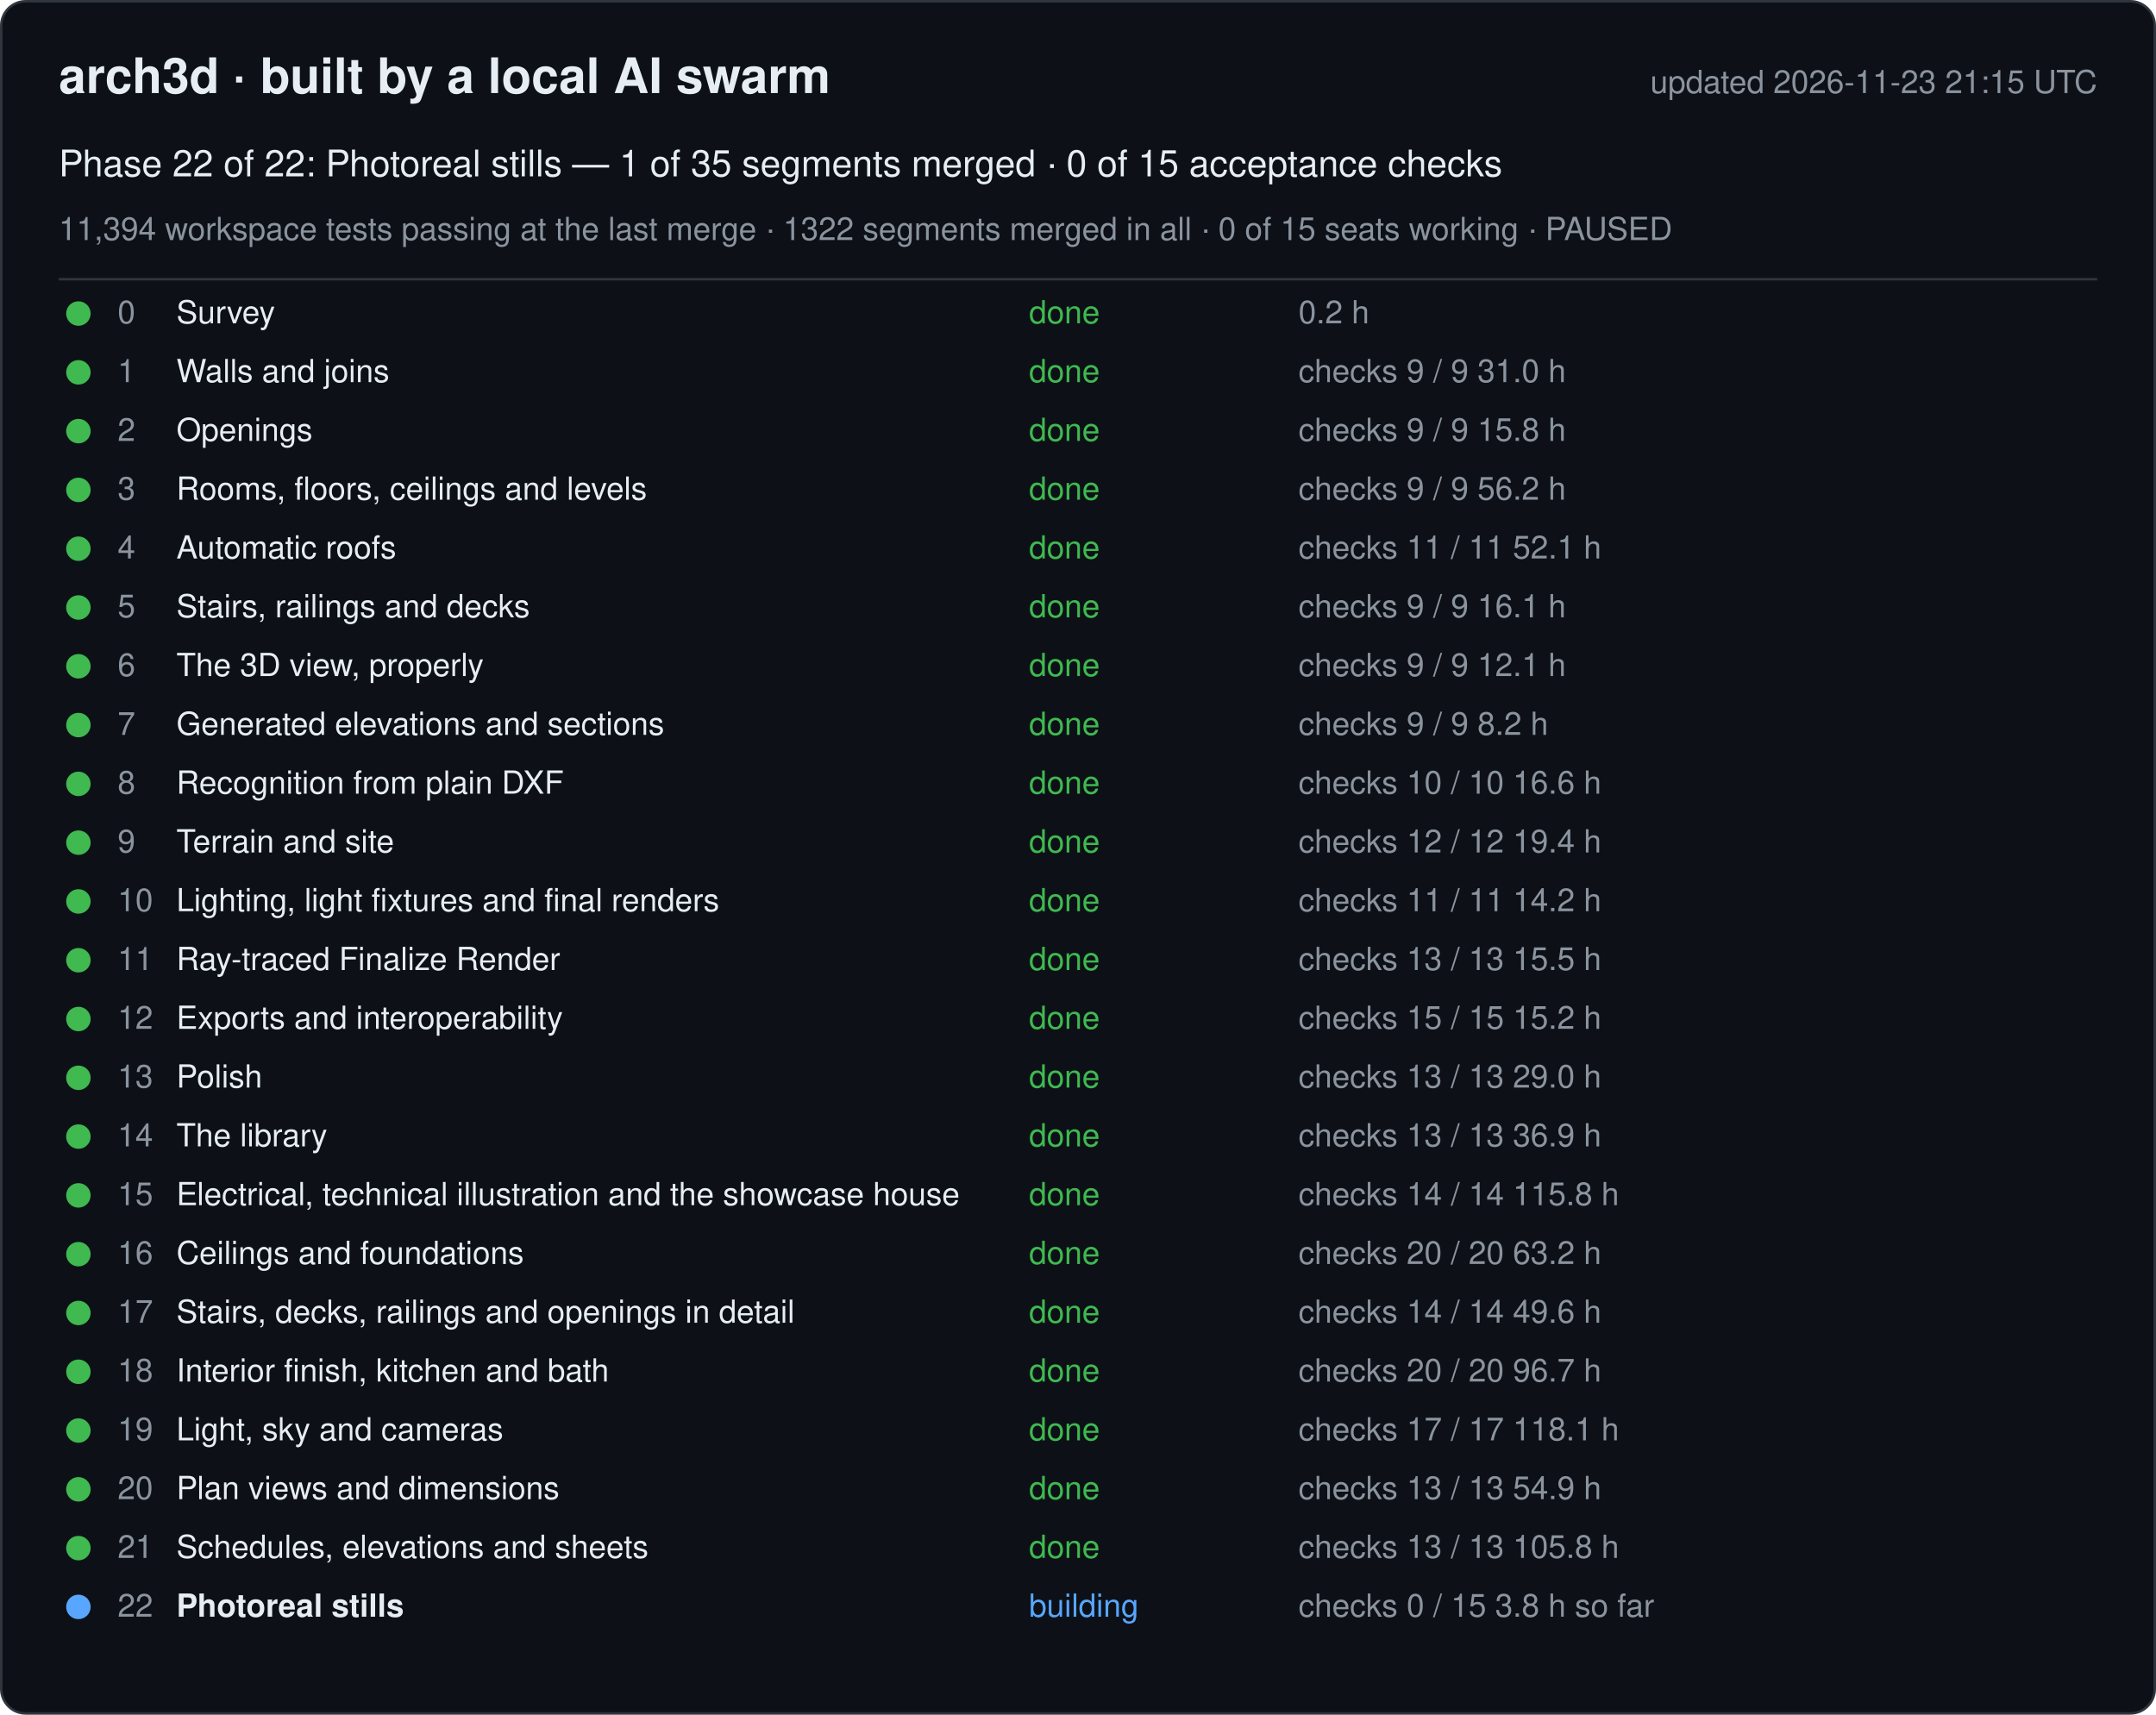
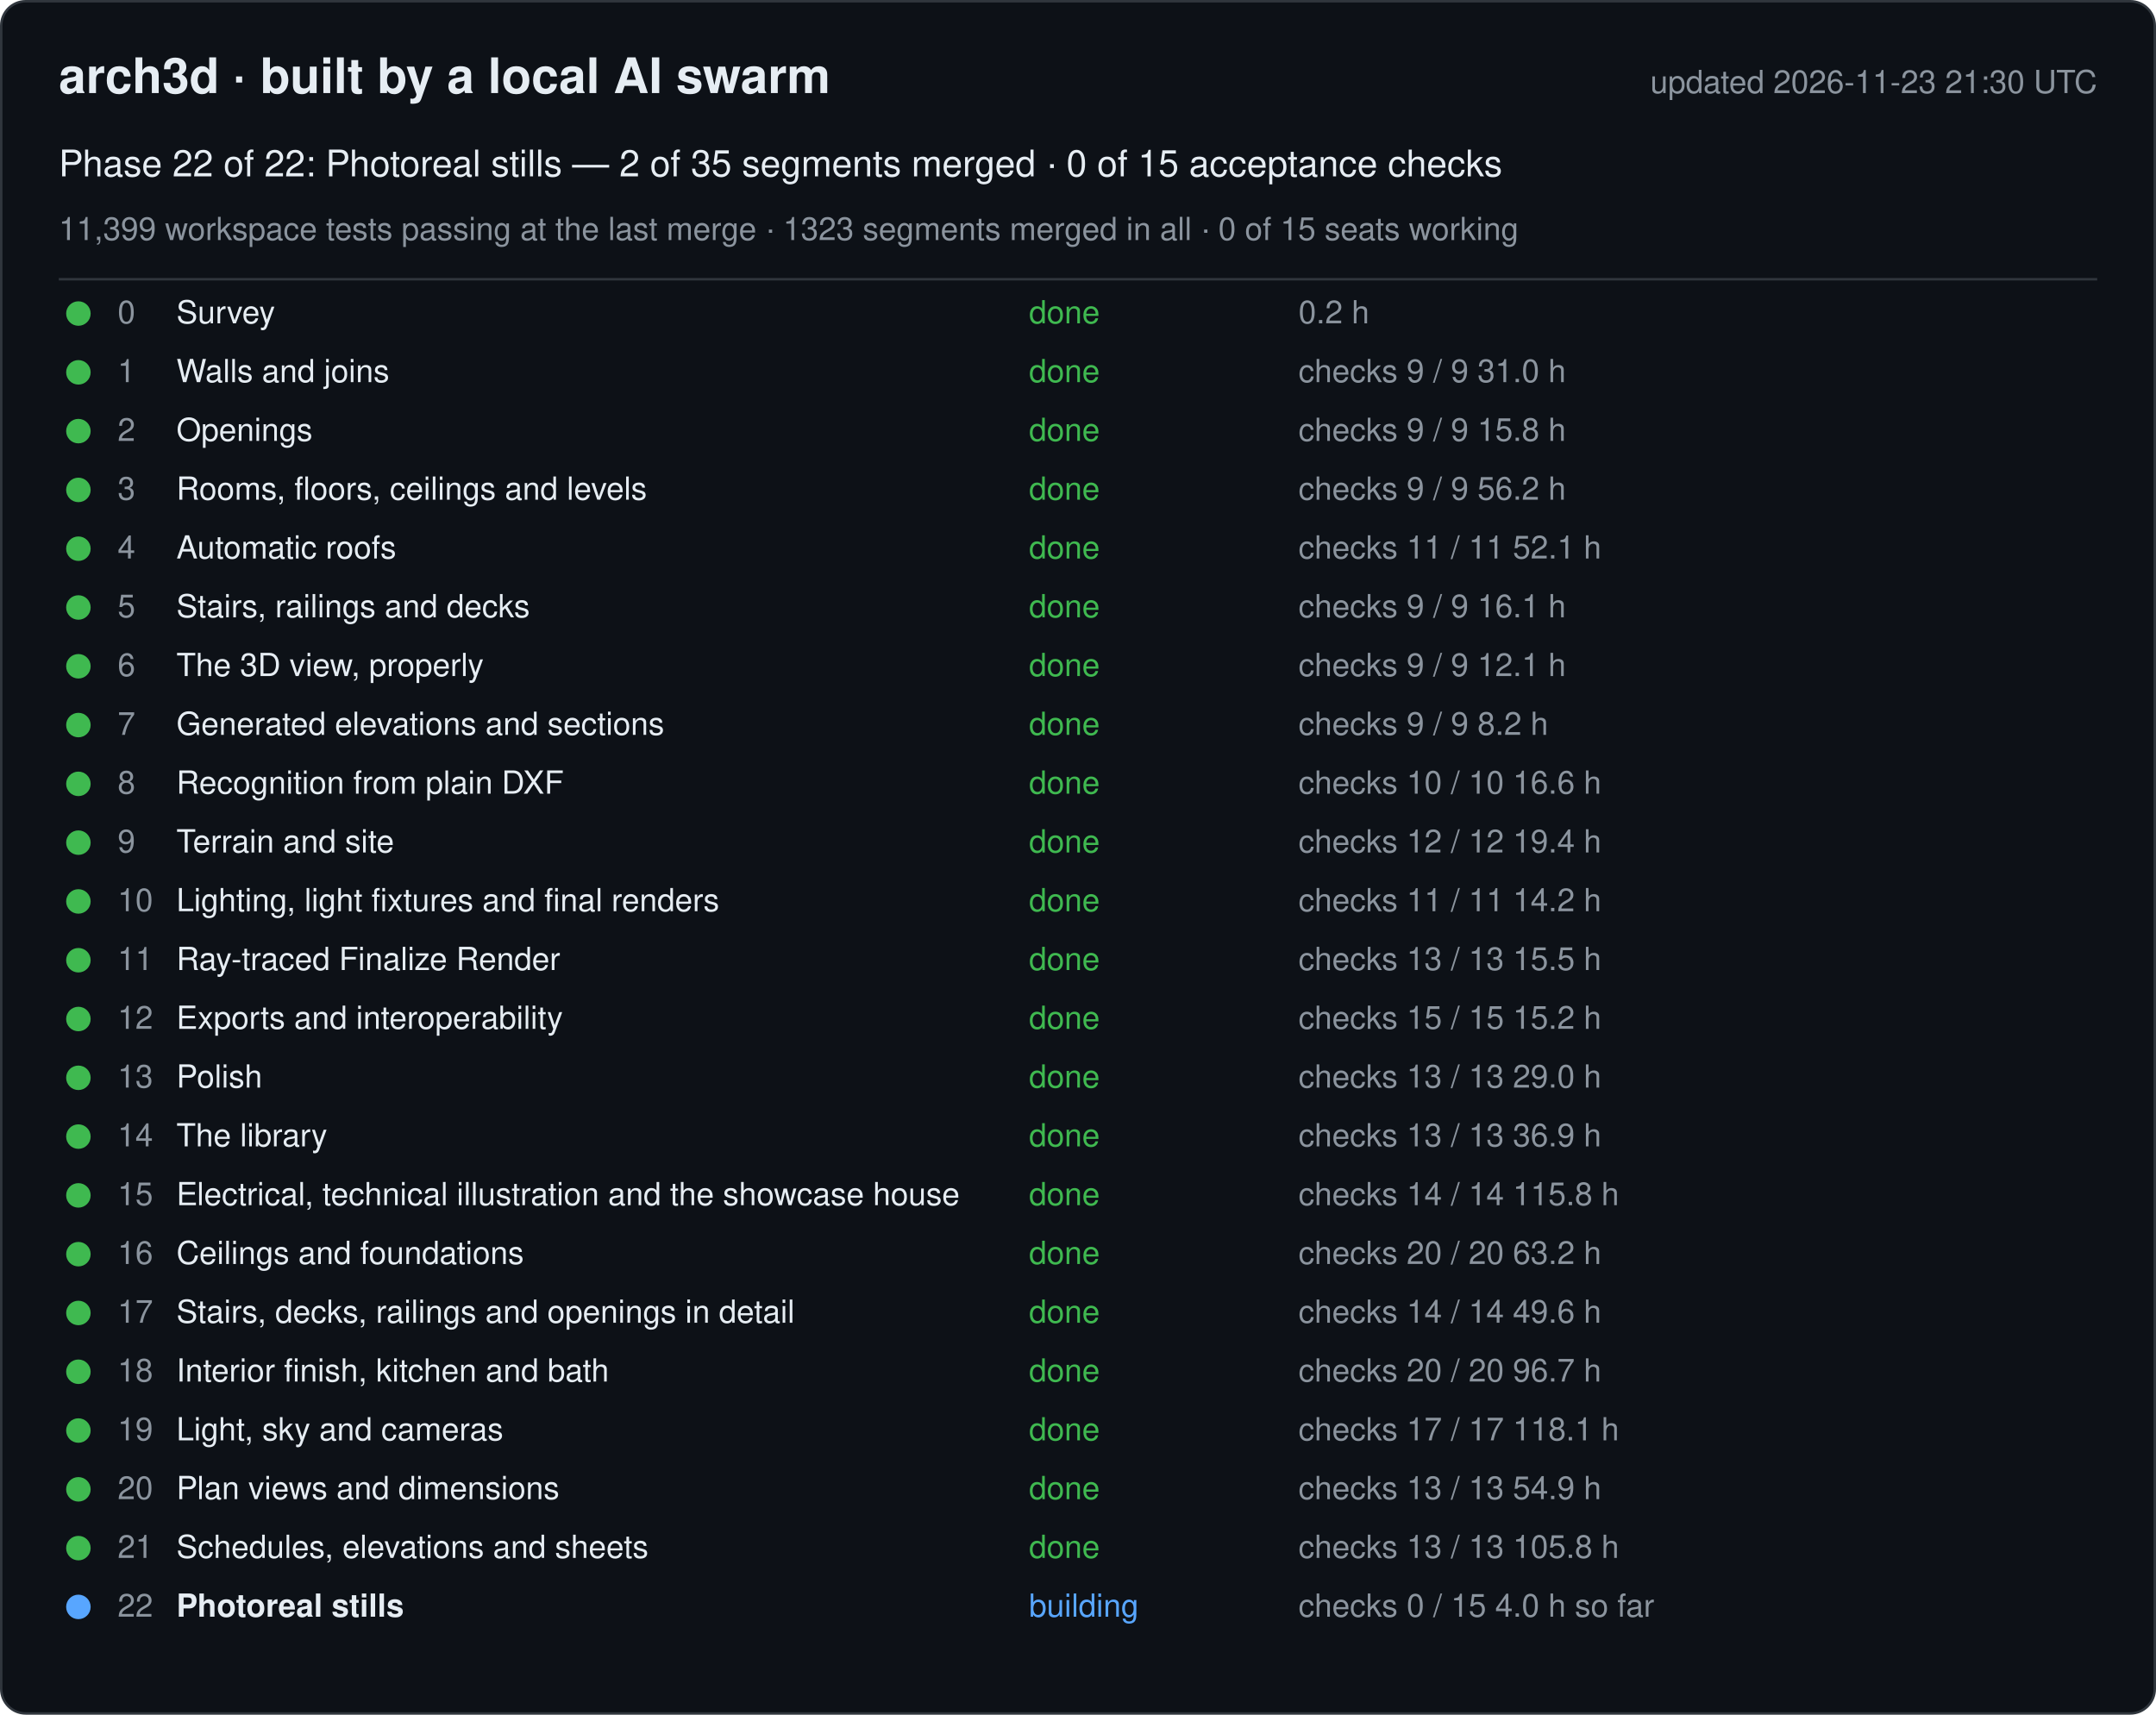
<svg xmlns="http://www.w3.org/2000/svg" width="880" height="700" viewBox="0 0 880 700" font-family="-apple-system, Segoe UI, Helvetica, Arial, sans-serif">
  <rect x="0.5" y="0.5" width="879" height="699" rx="10" fill="#0d1117" stroke="#30363d" />
  <text x="24" y="38" font-size="20" font-weight="600" fill="#e6edf3">arch3d · built by a local AI swarm</text>
-   <text x="856" y="38" font-size="13" fill="#8b949e" text-anchor="end">updated 2026-11-23 21:15 UTC</text>
-   <text x="24" y="72" font-size="15" fill="#e6edf3">Phase 22 of 22: Photoreal stills — 1 of 35 segments merged · 0 of 15 acceptance checks</text>
-   <text x="24" y="98" font-size="13" fill="#8b949e">11,394 workspace tests passing at the last merge · 1322 segments merged in all · 0 of 15 seats working · PAUSED</text>
+   <text x="856" y="38" font-size="13" fill="#8b949e" text-anchor="end">updated 2026-11-23 21:30 UTC</text>
+   <text x="24" y="72" font-size="15" fill="#e6edf3">Phase 22 of 22: Photoreal stills — 2 of 35 segments merged · 0 of 15 acceptance checks</text>
+   <text x="24" y="98" font-size="13" fill="#8b949e">11,399 workspace tests passing at the last merge · 1323 segments merged in all · 0 of 15 seats working</text>
  <line x1="24" y1="114" x2="856" y2="114" stroke="#30363d" />
  <g data-phase="0">
    <circle cx="32" cy="128" r="5" fill="#3fb950" />
    <text x="48" y="132" font-size="13" fill="#8b949e">0</text>
    <text x="72" y="132" font-size="13" fill="#e6edf3">Survey</text>
    <text x="420" y="132" font-size="13" fill="#3fb950">done</text>
    <text x="530" y="132" font-size="13" fill="#8b949e">0.2 h</text>
  </g>
  <g data-phase="1">
    <circle cx="32" cy="152" r="5" fill="#3fb950" />
    <text x="48" y="156" font-size="13" fill="#8b949e">1</text>
    <text x="72" y="156" font-size="13" fill="#e6edf3">Walls and joins</text>
    <text x="420" y="156" font-size="13" fill="#3fb950">done</text>
    <text x="530" y="156" font-size="13" fill="#8b949e">checks 9 / 9   31.0 h</text>
  </g>
  <g data-phase="2">
    <circle cx="32" cy="176" r="5" fill="#3fb950" />
    <text x="48" y="180" font-size="13" fill="#8b949e">2</text>
    <text x="72" y="180" font-size="13" fill="#e6edf3">Openings</text>
    <text x="420" y="180" font-size="13" fill="#3fb950">done</text>
    <text x="530" y="180" font-size="13" fill="#8b949e">checks 9 / 9   15.8 h</text>
  </g>
  <g data-phase="3">
    <circle cx="32" cy="200" r="5" fill="#3fb950" />
    <text x="48" y="204" font-size="13" fill="#8b949e">3</text>
    <text x="72" y="204" font-size="13" fill="#e6edf3">Rooms, floors, ceilings and levels</text>
    <text x="420" y="204" font-size="13" fill="#3fb950">done</text>
    <text x="530" y="204" font-size="13" fill="#8b949e">checks 9 / 9   56.2 h</text>
  </g>
  <g data-phase="4">
    <circle cx="32" cy="224" r="5" fill="#3fb950" />
    <text x="48" y="228" font-size="13" fill="#8b949e">4</text>
    <text x="72" y="228" font-size="13" fill="#e6edf3">Automatic roofs</text>
    <text x="420" y="228" font-size="13" fill="#3fb950">done</text>
    <text x="530" y="228" font-size="13" fill="#8b949e">checks 11 / 11   52.1 h</text>
  </g>
  <g data-phase="5">
    <circle cx="32" cy="248" r="5" fill="#3fb950" />
    <text x="48" y="252" font-size="13" fill="#8b949e">5</text>
    <text x="72" y="252" font-size="13" fill="#e6edf3">Stairs, railings and decks</text>
    <text x="420" y="252" font-size="13" fill="#3fb950">done</text>
    <text x="530" y="252" font-size="13" fill="#8b949e">checks 9 / 9   16.1 h</text>
  </g>
  <g data-phase="6">
    <circle cx="32" cy="272" r="5" fill="#3fb950" />
    <text x="48" y="276" font-size="13" fill="#8b949e">6</text>
    <text x="72" y="276" font-size="13" fill="#e6edf3">The 3D view, properly</text>
    <text x="420" y="276" font-size="13" fill="#3fb950">done</text>
    <text x="530" y="276" font-size="13" fill="#8b949e">checks 9 / 9   12.1 h</text>
  </g>
  <g data-phase="7">
    <circle cx="32" cy="296" r="5" fill="#3fb950" />
    <text x="48" y="300" font-size="13" fill="#8b949e">7</text>
    <text x="72" y="300" font-size="13" fill="#e6edf3">Generated elevations and sections</text>
    <text x="420" y="300" font-size="13" fill="#3fb950">done</text>
    <text x="530" y="300" font-size="13" fill="#8b949e">checks 9 / 9   8.2 h</text>
  </g>
  <g data-phase="8">
    <circle cx="32" cy="320" r="5" fill="#3fb950" />
    <text x="48" y="324" font-size="13" fill="#8b949e">8</text>
    <text x="72" y="324" font-size="13" fill="#e6edf3">Recognition from plain DXF</text>
    <text x="420" y="324" font-size="13" fill="#3fb950">done</text>
    <text x="530" y="324" font-size="13" fill="#8b949e">checks 10 / 10   16.6 h</text>
  </g>
  <g data-phase="9">
    <circle cx="32" cy="344" r="5" fill="#3fb950" />
    <text x="48" y="348" font-size="13" fill="#8b949e">9</text>
    <text x="72" y="348" font-size="13" fill="#e6edf3">Terrain and site</text>
    <text x="420" y="348" font-size="13" fill="#3fb950">done</text>
    <text x="530" y="348" font-size="13" fill="#8b949e">checks 12 / 12   19.4 h</text>
  </g>
  <g data-phase="10">
    <circle cx="32" cy="368" r="5" fill="#3fb950" />
    <text x="48" y="372" font-size="13" fill="#8b949e">10</text>
    <text x="72" y="372" font-size="13" fill="#e6edf3">Lighting, light fixtures and final renders</text>
    <text x="420" y="372" font-size="13" fill="#3fb950">done</text>
    <text x="530" y="372" font-size="13" fill="#8b949e">checks 11 / 11   14.2 h</text>
  </g>
  <g data-phase="11">
    <circle cx="32" cy="392" r="5" fill="#3fb950" />
    <text x="48" y="396" font-size="13" fill="#8b949e">11</text>
    <text x="72" y="396" font-size="13" fill="#e6edf3">Ray-traced Finalize Render</text>
    <text x="420" y="396" font-size="13" fill="#3fb950">done</text>
    <text x="530" y="396" font-size="13" fill="#8b949e">checks 13 / 13   15.5 h</text>
  </g>
  <g data-phase="12">
    <circle cx="32" cy="416" r="5" fill="#3fb950" />
    <text x="48" y="420" font-size="13" fill="#8b949e">12</text>
    <text x="72" y="420" font-size="13" fill="#e6edf3">Exports and interoperability</text>
    <text x="420" y="420" font-size="13" fill="#3fb950">done</text>
    <text x="530" y="420" font-size="13" fill="#8b949e">checks 15 / 15   15.2 h</text>
  </g>
  <g data-phase="13">
    <circle cx="32" cy="440" r="5" fill="#3fb950" />
    <text x="48" y="444" font-size="13" fill="#8b949e">13</text>
    <text x="72" y="444" font-size="13" fill="#e6edf3">Polish</text>
    <text x="420" y="444" font-size="13" fill="#3fb950">done</text>
    <text x="530" y="444" font-size="13" fill="#8b949e">checks 13 / 13   29.0 h</text>
  </g>
  <g data-phase="14">
    <circle cx="32" cy="464" r="5" fill="#3fb950" />
    <text x="48" y="468" font-size="13" fill="#8b949e">14</text>
    <text x="72" y="468" font-size="13" fill="#e6edf3">The library</text>
    <text x="420" y="468" font-size="13" fill="#3fb950">done</text>
    <text x="530" y="468" font-size="13" fill="#8b949e">checks 13 / 13   36.9 h</text>
  </g>
  <g data-phase="15">
    <circle cx="32" cy="488" r="5" fill="#3fb950" />
    <text x="48" y="492" font-size="13" fill="#8b949e">15</text>
    <text x="72" y="492" font-size="13" fill="#e6edf3">Electrical, technical illustration and the showcase house</text>
    <text x="420" y="492" font-size="13" fill="#3fb950">done</text>
    <text x="530" y="492" font-size="13" fill="#8b949e">checks 14 / 14   115.8 h</text>
  </g>
  <g data-phase="16">
    <circle cx="32" cy="512" r="5" fill="#3fb950" />
    <text x="48" y="516" font-size="13" fill="#8b949e">16</text>
    <text x="72" y="516" font-size="13" fill="#e6edf3">Ceilings and foundations</text>
    <text x="420" y="516" font-size="13" fill="#3fb950">done</text>
    <text x="530" y="516" font-size="13" fill="#8b949e">checks 20 / 20   63.2 h</text>
  </g>
  <g data-phase="17">
    <circle cx="32" cy="536" r="5" fill="#3fb950" />
    <text x="48" y="540" font-size="13" fill="#8b949e">17</text>
    <text x="72" y="540" font-size="13" fill="#e6edf3">Stairs, decks, railings and openings in detail</text>
    <text x="420" y="540" font-size="13" fill="#3fb950">done</text>
    <text x="530" y="540" font-size="13" fill="#8b949e">checks 14 / 14   49.6 h</text>
  </g>
  <g data-phase="18">
    <circle cx="32" cy="560" r="5" fill="#3fb950" />
    <text x="48" y="564" font-size="13" fill="#8b949e">18</text>
    <text x="72" y="564" font-size="13" fill="#e6edf3">Interior finish, kitchen and bath</text>
    <text x="420" y="564" font-size="13" fill="#3fb950">done</text>
    <text x="530" y="564" font-size="13" fill="#8b949e">checks 20 / 20   96.7 h</text>
  </g>
  <g data-phase="19">
    <circle cx="32" cy="584" r="5" fill="#3fb950" />
    <text x="48" y="588" font-size="13" fill="#8b949e">19</text>
    <text x="72" y="588" font-size="13" fill="#e6edf3">Light, sky and cameras</text>
    <text x="420" y="588" font-size="13" fill="#3fb950">done</text>
    <text x="530" y="588" font-size="13" fill="#8b949e">checks 17 / 17   118.1 h</text>
  </g>
  <g data-phase="20">
    <circle cx="32" cy="608" r="5" fill="#3fb950" />
    <text x="48" y="612" font-size="13" fill="#8b949e">20</text>
    <text x="72" y="612" font-size="13" fill="#e6edf3">Plan views and dimensions</text>
    <text x="420" y="612" font-size="13" fill="#3fb950">done</text>
    <text x="530" y="612" font-size="13" fill="#8b949e">checks 13 / 13   54.9 h</text>
  </g>
  <g data-phase="21">
    <circle cx="32" cy="632" r="5" fill="#3fb950" />
    <text x="48" y="636" font-size="13" fill="#8b949e">21</text>
    <text x="72" y="636" font-size="13" fill="#e6edf3">Schedules, elevations and sheets</text>
    <text x="420" y="636" font-size="13" fill="#3fb950">done</text>
    <text x="530" y="636" font-size="13" fill="#8b949e">checks 13 / 13   105.8 h</text>
  </g>
  <g data-phase="22">
    <circle cx="32" cy="656" r="5" fill="#58a6ff" />
    <text x="48" y="660" font-size="13" fill="#8b949e">22</text>
    <text x="72" y="660" font-size="13" fill="#e6edf3" font-weight="600">Photoreal stills</text>
    <text x="420" y="660" font-size="13" fill="#58a6ff">building</text>
-     <text x="530" y="660" font-size="13" fill="#8b949e">checks 0 / 15   3.8 h so far</text>
+     <text x="530" y="660" font-size="13" fill="#8b949e">checks 0 / 15   4.0 h so far</text>
  </g>
</svg>
